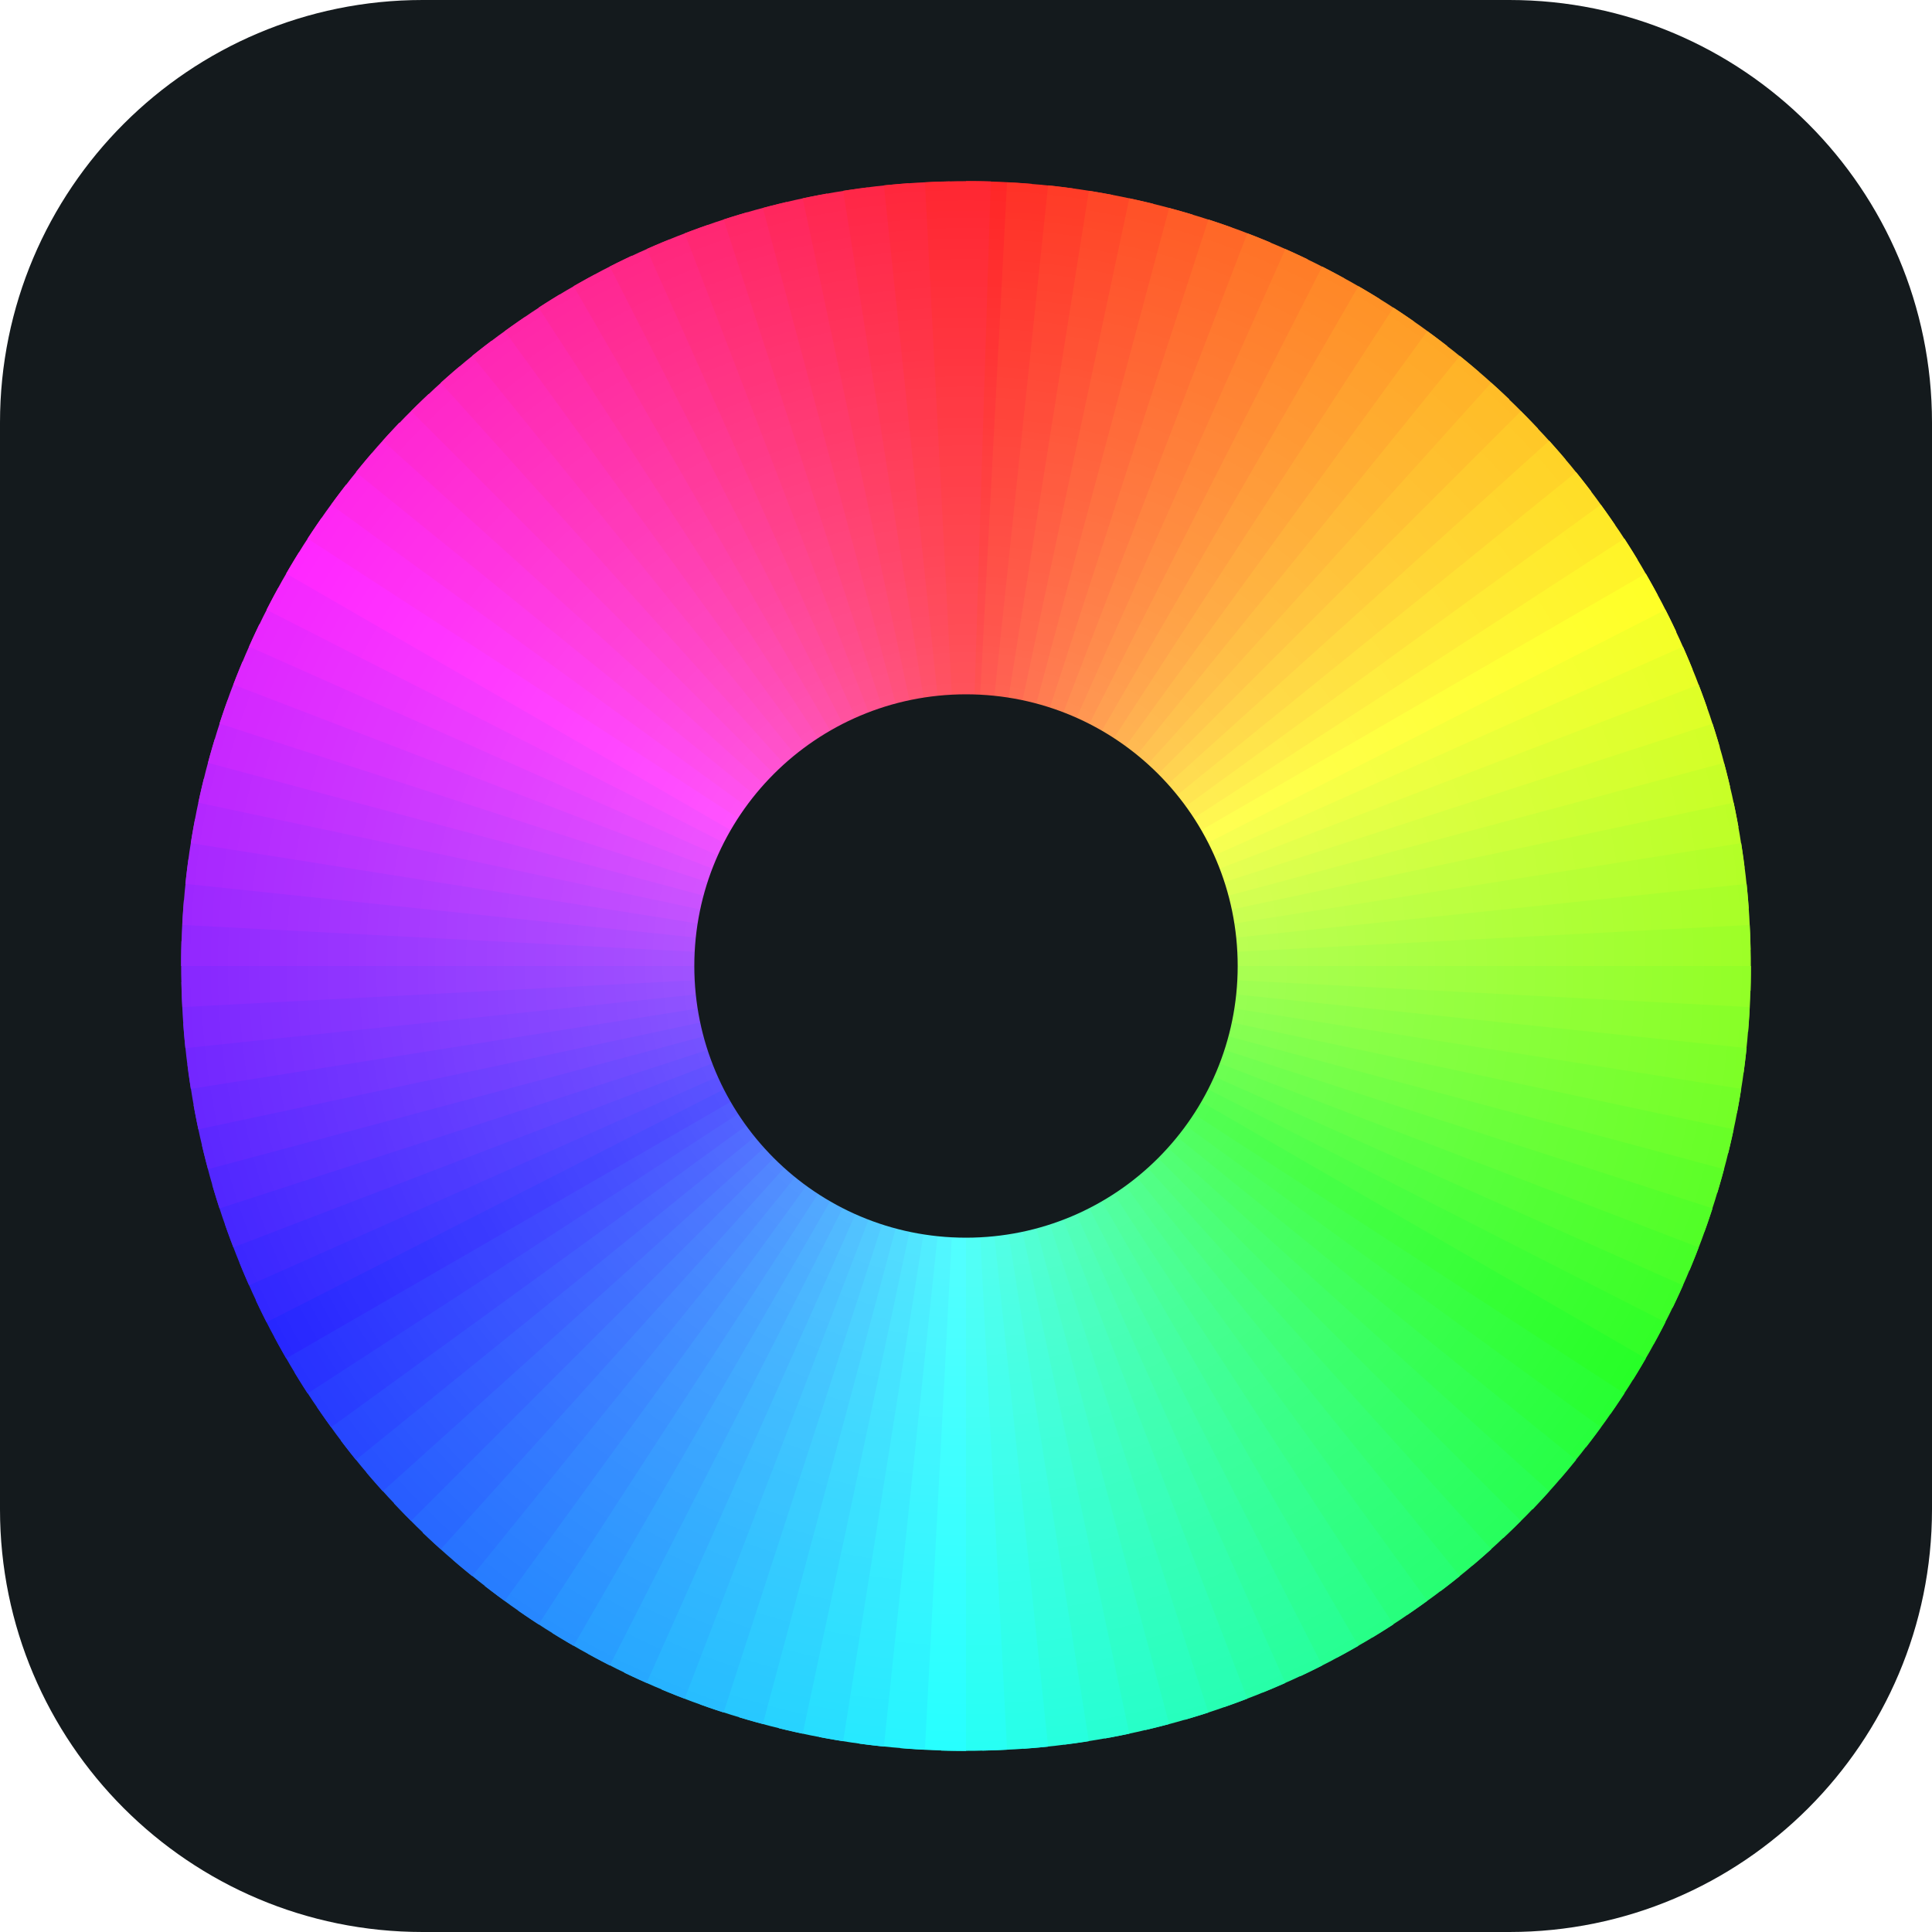
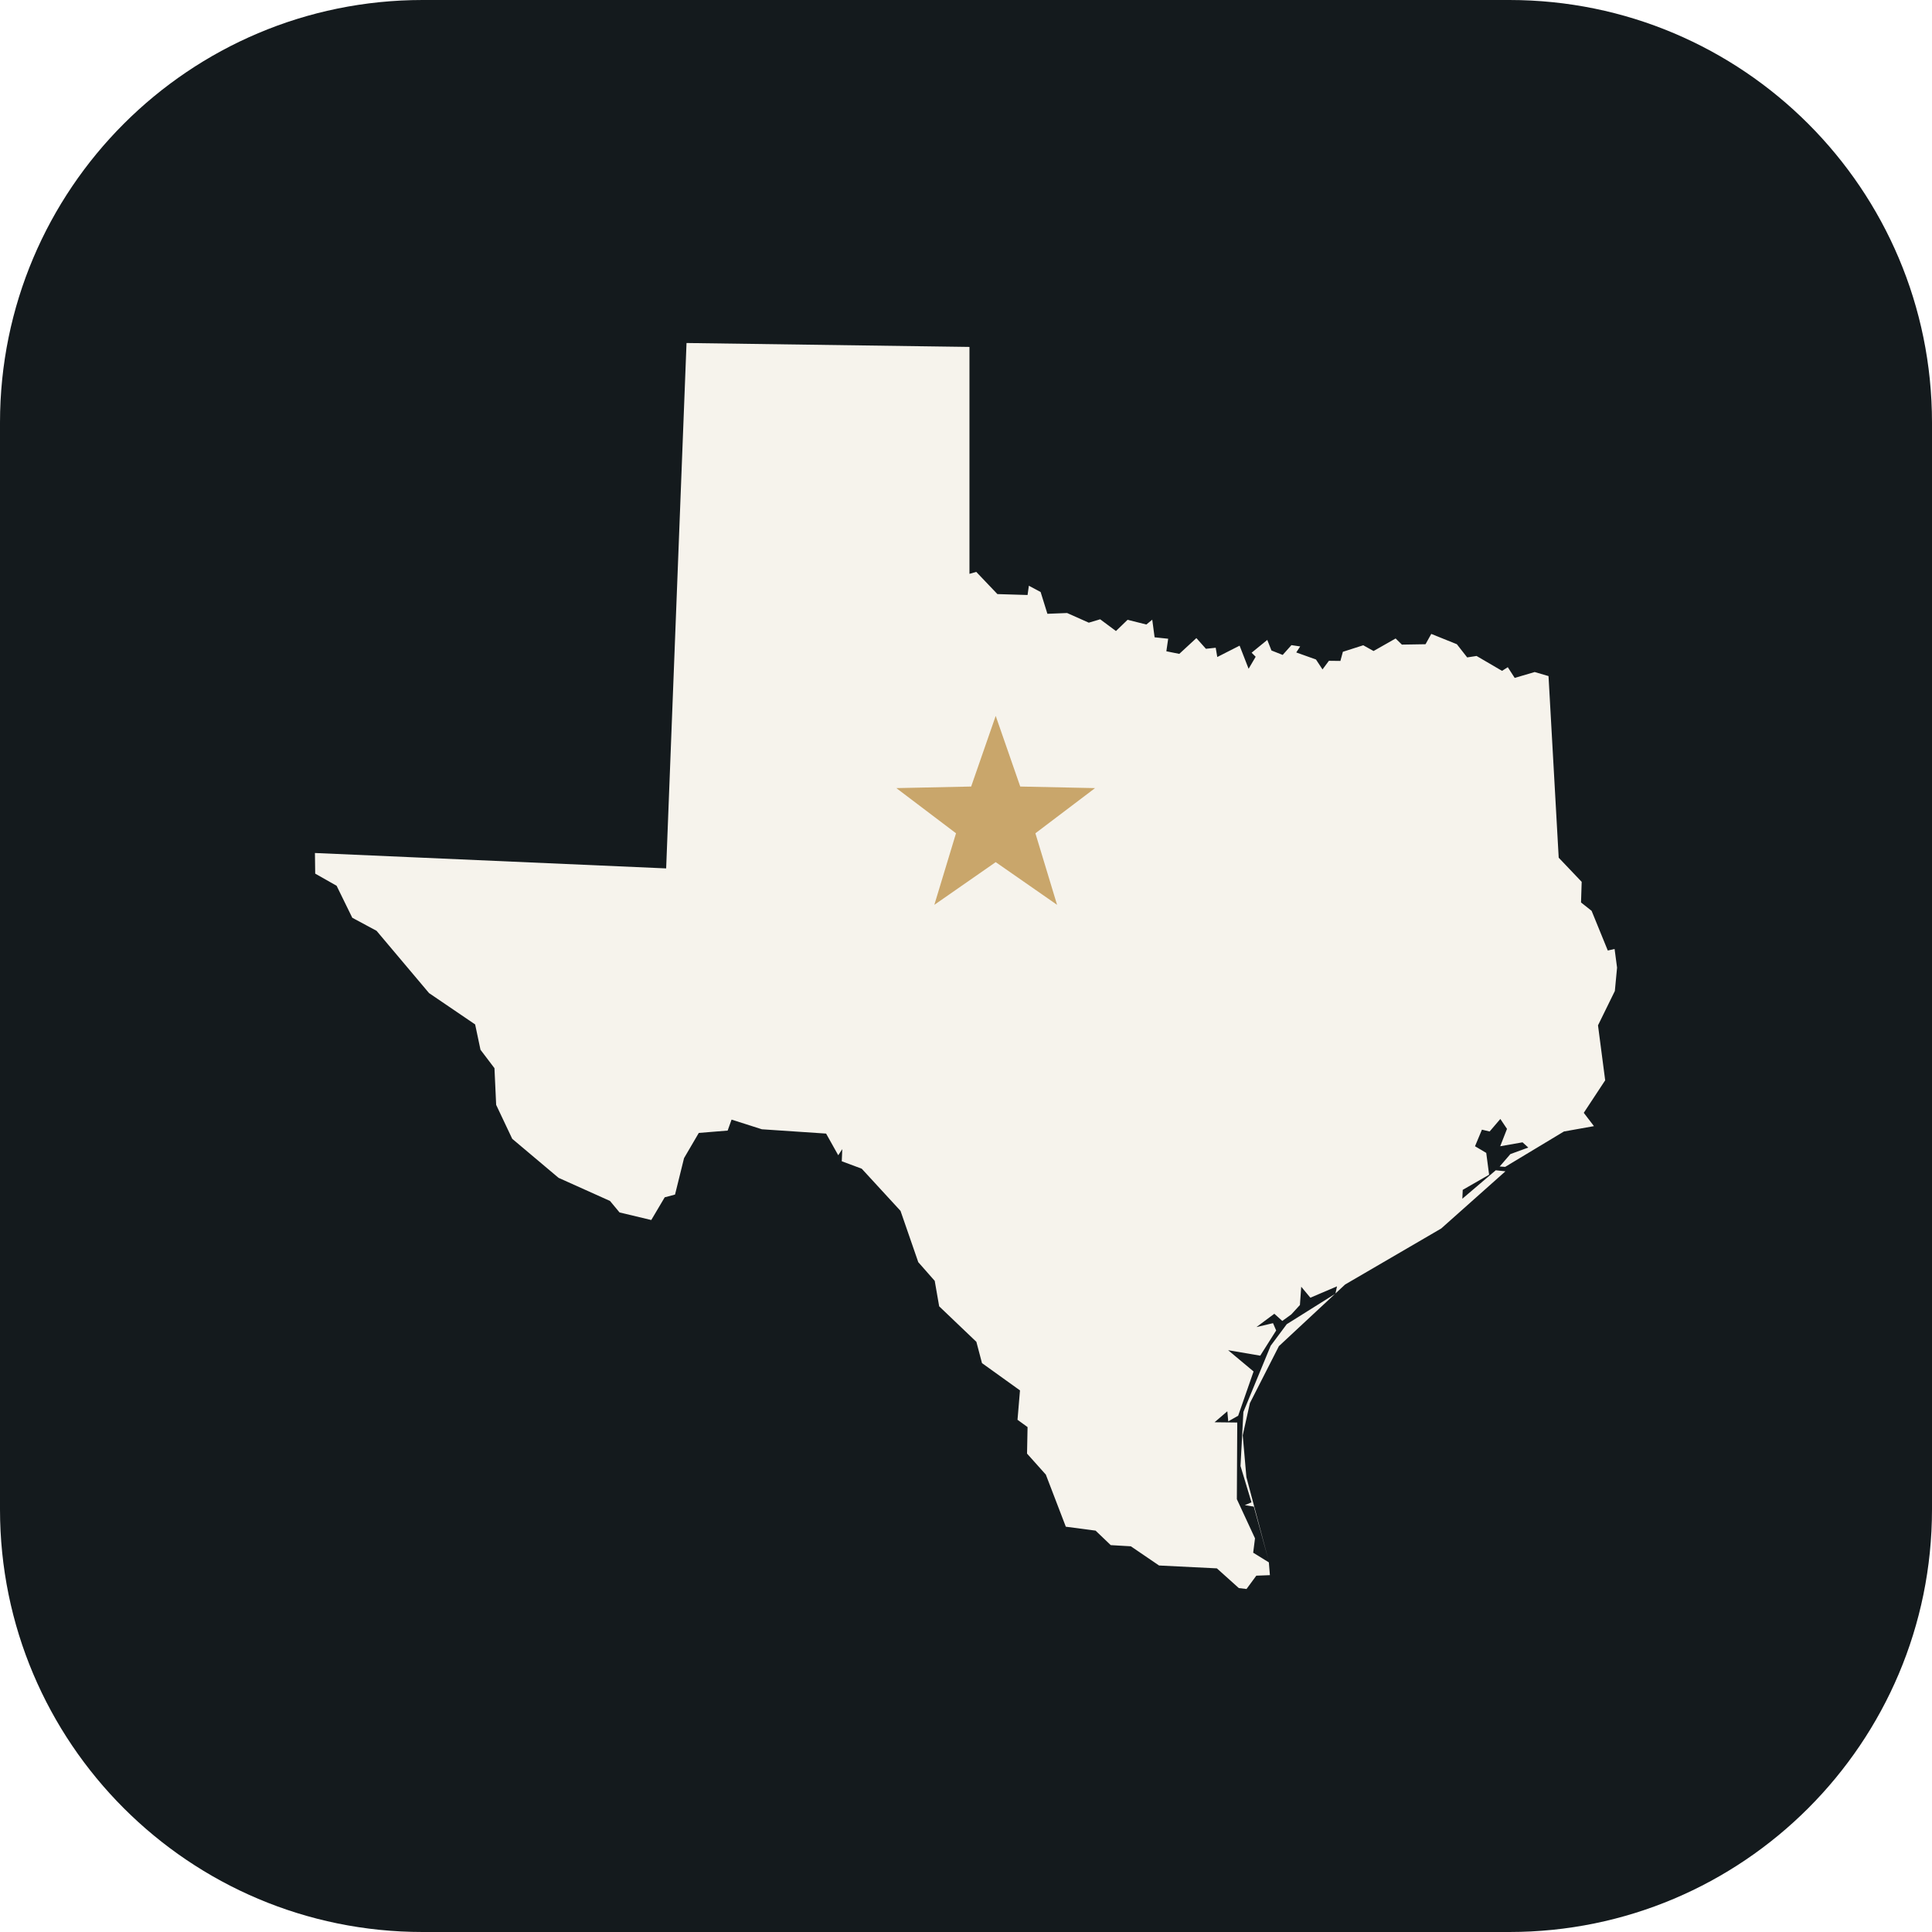
<svg xmlns="http://www.w3.org/2000/svg" viewBox="0 0 64 64">
  <rect width="64" height="64" rx="14" fill="#141A1D" />
-   <defs>
-     <radialGradient id="w">
-       <stop offset="0" stop-color="#fff" stop-opacity="0.9" />
-       <stop offset="1" stop-color="#fff" stop-opacity="0" />
-     </radialGradient>
-   </defs>
-   <path d="M32 32L32.00 6.00A26 26 0 0 1 34.18 6.09Z" fill="#ff2626" />
-   <path d="M32 32L33.36 6.04A26 26 0 0 1 35.53 6.24Z" fill="#ff3126" />
-   <path d="M32 32L34.72 6.14A26 26 0 0 1 36.87 6.46Z" fill="#ff3b26" />
-   <path d="M32 32L36.07 6.32A26 26 0 0 1 38.20 6.75Z" fill="#ff4626" />
-   <path d="M32 32L37.41 6.57A26 26 0 0 1 39.51 7.11Z" fill="#ff5126" />
-   <path d="M32 32L38.73 6.89A26 26 0 0 1 40.81 7.54Z" fill="#ff5c26" />
-   <path d="M32 32L40.03 7.27A26 26 0 0 1 42.08 8.03Z" fill="#ff6726" />
-   <path d="M32 32L41.32 7.73A26 26 0 0 1 43.32 8.59Z" fill="#ff7226" />
-   <path d="M32 32L42.58 8.25A26 26 0 0 1 44.53 9.22Z" fill="#ff7c26" />
-   <path d="M32 32L43.80 8.83A26 26 0 0 1 45.70 9.90Z" fill="#ff8726" />
-   <path d="M32 32L45.00 9.48A26 26 0 0 1 46.84 10.65Z" fill="#ff9226" />
-   <path d="M32 32L46.16 10.19A26 26 0 0 1 47.94 11.46Z" fill="#ff9d26" />
-   <path d="M32 32L47.28 10.97A26 26 0 0 1 48.99 12.32Z" fill="#ffa826" />
-   <path d="M32 32L48.36 11.79A26 26 0 0 1 50.00 13.23Z" fill="#ffb326" />
-   <path d="M32 32L49.40 12.68A26 26 0 0 1 50.95 14.20Z" fill="#ffbd26" />
-   <path d="M32 32L50.38 13.62A26 26 0 0 1 51.86 15.22Z" fill="#ffc826" />
-   <path d="M32 32L51.32 14.60A26 26 0 0 1 52.71 16.28Z" fill="#ffd326" />
-   <path d="M32 32L52.21 15.64A26 26 0 0 1 53.50 17.39Z" fill="#ffde26" />
-   <path d="M32 32L53.03 16.72A26 26 0 0 1 54.24 18.53Z" fill="#ffe926" />
-   <path d="M32 32L53.81 17.84A26 26 0 0 1 54.91 19.71Z" fill="#fff426" />
-   <path d="M32 32L54.52 19.00A26 26 0 0 1 55.53 20.93Z" fill="#ffff26" />
-   <path d="M32 32L55.17 20.20A26 26 0 0 1 56.07 22.18Z" fill="#f4ff26" />
-   <path d="M32 32L55.75 21.42A26 26 0 0 1 56.55 23.45Z" fill="#e9ff26" />
-   <path d="M32 32L56.27 22.68A26 26 0 0 1 56.97 24.75Z" fill="#deff26" />
-   <path d="M32 32L56.73 23.97A26 26 0 0 1 57.31 26.06Z" fill="#d3ff26" />
-   <path d="M32 32L57.11 25.27A26 26 0 0 1 57.59 27.40Z" fill="#c8ff26" />
-   <path d="M32 32L57.43 26.59A26 26 0 0 1 57.79 28.74Z" fill="#bdff26" />
-   <path d="M32 32L57.68 27.93A26 26 0 0 1 57.93 30.10Z" fill="#b3ff26" />
-   <path d="M32 32L57.86 29.28A26 26 0 0 1 57.99 31.46Z" fill="#a8ff26" />
-   <path d="M32 32L57.96 30.64A26 26 0 0 1 57.99 32.82Z" fill="#9dff26" />
-   <path d="M32 32L58.00 32.00A26 26 0 0 1 57.91 34.18Z" fill="#92ff26" />
-   <path d="M32 32L57.96 33.36A26 26 0 0 1 57.76 35.53Z" fill="#87ff26" />
-   <path d="M32 32L57.86 34.72A26 26 0 0 1 57.54 36.87Z" fill="#7cff26" />
-   <path d="M32 32L57.68 36.07A26 26 0 0 1 57.25 38.20Z" fill="#72ff26" />
-   <path d="M32 32L57.43 37.41A26 26 0 0 1 56.89 39.51Z" fill="#67ff26" />
-   <path d="M32 32L57.11 38.73A26 26 0 0 1 56.46 40.81Z" fill="#5cff26" />
-   <path d="M32 32L56.73 40.03A26 26 0 0 1 55.97 42.08Z" fill="#51ff26" />
-   <path d="M32 32L56.27 41.32A26 26 0 0 1 55.41 43.32Z" fill="#46ff26" />
-   <path d="M32 32L55.75 42.58A26 26 0 0 1 54.78 44.53Z" fill="#3bff26" />
-   <path d="M32 32L55.17 43.80A26 26 0 0 1 54.10 45.70Z" fill="#31ff26" />
-   <path d="M32 32L54.52 45.00A26 26 0 0 1 53.35 46.84Z" fill="#26ff26" />
-   <path d="M32 32L53.81 46.16A26 26 0 0 1 52.54 47.94Z" fill="#26ff31" />
-   <path d="M32 32L53.03 47.28A26 26 0 0 1 51.68 48.99Z" fill="#26ff3b" />
-   <path d="M32 32L52.21 48.36A26 26 0 0 1 50.77 50.00Z" fill="#26ff46" />
-   <path d="M32 32L51.32 49.40A26 26 0 0 1 49.80 50.95Z" fill="#26ff51" />
-   <path d="M32 32L50.38 50.38A26 26 0 0 1 48.78 51.86Z" fill="#26ff5c" />
-   <path d="M32 32L49.40 51.32A26 26 0 0 1 47.72 52.71Z" fill="#26ff67" />
-   <path d="M32 32L48.36 52.21A26 26 0 0 1 46.61 53.50Z" fill="#26ff72" />
-   <path d="M32 32L47.28 53.03A26 26 0 0 1 45.47 54.24Z" fill="#26ff7c" />
-   <path d="M32 32L46.16 53.81A26 26 0 0 1 44.29 54.91Z" fill="#26ff87" />
-   <path d="M32 32L45.00 54.52A26 26 0 0 1 43.07 55.53Z" fill="#26ff92" />
-   <path d="M32 32L43.80 55.17A26 26 0 0 1 41.82 56.07Z" fill="#26ff9d" />
-   <path d="M32 32L42.58 55.75A26 26 0 0 1 40.55 56.55Z" fill="#26ffa8" />
-   <path d="M32 32L41.32 56.27A26 26 0 0 1 39.25 56.97Z" fill="#26ffb3" />
-   <path d="M32 32L40.03 56.73A26 26 0 0 1 37.94 57.31Z" fill="#26ffbd" />
-   <path d="M32 32L38.73 57.11A26 26 0 0 1 36.60 57.59Z" fill="#26ffc8" />
-   <path d="M32 32L37.41 57.43A26 26 0 0 1 35.26 57.79Z" fill="#26ffd3" />
-   <path d="M32 32L36.07 57.68A26 26 0 0 1 33.90 57.93Z" fill="#26ffde" />
-   <path d="M32 32L34.72 57.86A26 26 0 0 1 32.54 57.99Z" fill="#26ffe9" />
-   <path d="M32 32L33.36 57.96A26 26 0 0 1 31.18 57.99Z" fill="#26fff4" />
-   <path d="M32 32L32.00 58.00A26 26 0 0 1 29.82 57.91Z" fill="#26ffff" />
-   <path d="M32 32L30.64 57.96A26 26 0 0 1 28.47 57.76Z" fill="#26f4ff" />
-   <path d="M32 32L29.28 57.86A26 26 0 0 1 27.13 57.54Z" fill="#26e9ff" />
-   <path d="M32 32L27.93 57.68A26 26 0 0 1 25.80 57.25Z" fill="#26deff" />
-   <path d="M32 32L26.59 57.43A26 26 0 0 1 24.49 56.89Z" fill="#26d3ff" />
-   <path d="M32 32L25.27 57.11A26 26 0 0 1 23.19 56.46Z" fill="#26c8ff" />
-   <path d="M32 32L23.97 56.73A26 26 0 0 1 21.92 55.97Z" fill="#26bdff" />
-   <path d="M32 32L22.68 56.27A26 26 0 0 1 20.68 55.41Z" fill="#26b3ff" />
-   <path d="M32 32L21.42 55.75A26 26 0 0 1 19.47 54.78Z" fill="#26a8ff" />
-   <path d="M32 32L20.20 55.17A26 26 0 0 1 18.30 54.10Z" fill="#269dff" />
-   <path d="M32 32L19.00 54.52A26 26 0 0 1 17.16 53.35Z" fill="#2692ff" />
-   <path d="M32 32L17.84 53.81A26 26 0 0 1 16.06 52.54Z" fill="#2687ff" />
-   <path d="M32 32L16.72 53.03A26 26 0 0 1 15.01 51.68Z" fill="#267cff" />
-   <path d="M32 32L15.64 52.21A26 26 0 0 1 14.00 50.77Z" fill="#2672ff" />
-   <path d="M32 32L14.60 51.32A26 26 0 0 1 13.05 49.80Z" fill="#2667ff" />
-   <path d="M32 32L13.62 50.38A26 26 0 0 1 12.14 48.78Z" fill="#265cff" />
-   <path d="M32 32L12.68 49.40A26 26 0 0 1 11.29 47.72Z" fill="#2651ff" />
-   <path d="M32 32L11.79 48.36A26 26 0 0 1 10.50 46.61Z" fill="#2646ff" />
-   <path d="M32 32L10.97 47.28A26 26 0 0 1 9.76 45.47Z" fill="#263bff" />
-   <path d="M32 32L10.19 46.16A26 26 0 0 1 9.09 44.29Z" fill="#2631ff" />
-   <path d="M32 32L9.48 45.00A26 26 0 0 1 8.47 43.07Z" fill="#2626ff" />
-   <path d="M32 32L8.83 43.80A26 26 0 0 1 7.93 41.82Z" fill="#3126ff" />
-   <path d="M32 32L8.25 42.58A26 26 0 0 1 7.45 40.55Z" fill="#3b26ff" />
-   <path d="M32 32L7.73 41.32A26 26 0 0 1 7.03 39.25Z" fill="#4626ff" />
-   <path d="M32 32L7.27 40.03A26 26 0 0 1 6.69 37.94Z" fill="#5126ff" />
-   <path d="M32 32L6.89 38.73A26 26 0 0 1 6.41 36.60Z" fill="#5c26ff" />
-   <path d="M32 32L6.57 37.41A26 26 0 0 1 6.21 35.26Z" fill="#6726ff" />
-   <path d="M32 32L6.32 36.07A26 26 0 0 1 6.07 33.90Z" fill="#7226ff" />
-   <path d="M32 32L6.14 34.72A26 26 0 0 1 6.01 32.54Z" fill="#7c26ff" />
-   <path d="M32 32L6.04 33.36A26 26 0 0 1 6.01 31.18Z" fill="#8726ff" />
-   <path d="M32 32L6.00 32.00A26 26 0 0 1 6.09 29.82Z" fill="#9226ff" />
-   <path d="M32 32L6.04 30.64A26 26 0 0 1 6.24 28.47Z" fill="#9d26ff" />
-   <path d="M32 32L6.14 29.28A26 26 0 0 1 6.46 27.13Z" fill="#a826ff" />
-   <path d="M32 32L6.32 27.93A26 26 0 0 1 6.75 25.80Z" fill="#b326ff" />
-   <path d="M32 32L6.57 26.59A26 26 0 0 1 7.11 24.49Z" fill="#bd26ff" />
-   <path d="M32 32L6.89 25.27A26 26 0 0 1 7.54 23.19Z" fill="#c826ff" />
-   <path d="M32 32L7.27 23.97A26 26 0 0 1 8.03 21.92Z" fill="#d326ff" />
-   <path d="M32 32L7.73 22.68A26 26 0 0 1 8.59 20.68Z" fill="#de26ff" />
-   <path d="M32 32L8.25 21.42A26 26 0 0 1 9.22 19.47Z" fill="#e926ff" />
-   <path d="M32 32L8.83 20.20A26 26 0 0 1 9.90 18.30Z" fill="#f426ff" />
-   <path d="M32 32L9.48 19.00A26 26 0 0 1 10.65 17.16Z" fill="#ff26ff" />
-   <path d="M32 32L10.19 17.84A26 26 0 0 1 11.46 16.06Z" fill="#ff26f4" />
-   <path d="M32 32L10.97 16.72A26 26 0 0 1 12.32 15.01Z" fill="#ff26e9" />
-   <path d="M32 32L11.79 15.64A26 26 0 0 1 13.23 14.00Z" fill="#ff26de" />
-   <path d="M32 32L12.68 14.60A26 26 0 0 1 14.20 13.05Z" fill="#ff26d3" />
-   <path d="M32 32L13.62 13.62A26 26 0 0 1 15.22 12.14Z" fill="#ff26c8" />
-   <path d="M32 32L14.60 12.68A26 26 0 0 1 16.28 11.29Z" fill="#ff26bd" />
-   <path d="M32 32L15.64 11.79A26 26 0 0 1 17.39 10.50Z" fill="#ff26b3" />
-   <path d="M32 32L16.72 10.97A26 26 0 0 1 18.53 9.76Z" fill="#ff26a8" />
-   <path d="M32 32L17.84 10.19A26 26 0 0 1 19.71 9.09Z" fill="#ff269d" />
-   <path d="M32 32L19.00 9.48A26 26 0 0 1 20.93 8.47Z" fill="#ff2692" />
-   <path d="M32 32L20.20 8.83A26 26 0 0 1 22.18 7.93Z" fill="#ff2687" />
-   <path d="M32 32L21.42 8.25A26 26 0 0 1 23.45 7.45Z" fill="#ff267c" />
-   <path d="M32 32L22.68 7.73A26 26 0 0 1 24.75 7.03Z" fill="#ff2672" />
-   <path d="M32 32L23.97 7.27A26 26 0 0 1 26.06 6.69Z" fill="#ff2667" />
-   <path d="M32 32L25.27 6.89A26 26 0 0 1 27.40 6.41Z" fill="#ff265c" />
-   <path d="M32 32L26.59 6.57A26 26 0 0 1 28.74 6.21Z" fill="#ff2651" />
-   <path d="M32 32L27.93 6.32A26 26 0 0 1 30.10 6.07Z" fill="#ff2646" />
-   <path d="M32 32L29.28 6.14A26 26 0 0 1 31.46 6.01Z" fill="#ff263b" />
-   <path d="M32 32L30.64 6.04A26 26 0 0 1 32.82 6.01Z" fill="#ff2631" />
-   <circle cx="32" cy="32" r="26" fill="url(#w)" opacity="0.35" />
-   <circle cx="32" cy="32" r="9" fill="#141A1D" />
+   <svg x="10.00" y="10.93" width="44" height="42.14" viewBox="-0.73 1.29 101.73 97.43">
+     <path d="M28.73 2.29 L50.40 2.59 L50.40 19.97 L50.92 19.82 L52.54 21.52 L54.85 21.59 L54.95 20.88 L55.85 21.36 L56.37 23.03 L57.88 22.97 L59.54 23.71 L60.41 23.45 L61.62 24.35 L62.51 23.49 L63.95 23.85 L64.40 23.48 L64.58 24.83 L65.62 24.94 L65.48 25.90 L66.47 26.10 L67.78 24.89 L68.51 25.71 L69.26 25.63 L69.38 26.34 L71.09 25.47 L71.78 27.24 L72.32 26.32 L72.01 26.01 L73.21 25.03 L73.53 25.84 L74.39 26.18 L75.06 25.43 L75.73 25.53 L75.43 25.99 L76.94 26.53 L77.44 27.29 L77.93 26.63 L78.81 26.64 L79.00 25.94 L80.56 25.44 L81.35 25.88 L83.04 24.92 L83.52 25.39 L85.33 25.36 L85.77 24.57 L87.73 25.36 L88.52 26.37 L89.24 26.26 L91.19 27.40 L91.63 27.12 L92.16 27.94 L93.69 27.49 L94.75 27.80 L95.53 41.71 L97.29 43.56 L97.24 45.14 L98.05 45.78 L99.29 48.82 L99.81 48.70 L100.00 50.13 L99.83 51.92 L98.54 54.55 L99.09 58.76 L97.45 61.25 L98.23 62.27 L95.93 62.68 L91.43 65.39 L91.01 65.36 L91.83 64.41 L93.20 63.91 L92.76 63.51 L91.05 63.81 L91.57 62.48 L91.06 61.72 L90.24 62.68 L89.65 62.54 L89.12 63.81 L89.98 64.32 L90.20 65.99 L88.18 67.15 L88.15 67.83 L90.71 65.65 L91.45 65.73 L86.53 70.11 L79.17 74.40 L74.10 79.12 L71.88 83.48 L71.33 85.95 L71.61 89.15 L73.30 95.50 L72.18 91.41 L71.49 91.30 L72.00 91.08 L71.16 88.30 L71.38 84.16 L73.47 79.09 L74.70 77.44 L78.43 75.10 L78.55 74.54 L76.51 75.41 L75.81 74.57 L75.71 75.97 L75.05 76.69 L74.36 77.19 L73.75 76.64 L72.38 77.66 L73.65 77.36 L73.89 77.92 L72.67 79.85 L70.21 79.43 L72.16 81.06 L70.98 84.45 L70.22 84.88 L70.15 84.11 L69.17 84.95 L70.91 84.97 L70.88 90.84 L72.27 93.84 L72.13 94.94 L73.33 95.68 L73.41 96.66 L72.37 96.70 L71.62 97.72 L71.03 97.65 L69.35 96.14 L64.92 95.92 L62.76 94.45 L61.22 94.36 L60.06 93.25 L57.78 92.95 L56.25 88.96 L54.81 87.35 L54.85 85.32 L54.08 84.76 L54.27 82.51 L51.36 80.42 L50.93 78.79 L48.08 76.07 L47.74 74.12 L46.48 72.69 L45.12 68.76 L42.15 65.53 L40.62 64.96 L40.66 64.03 L40.35 64.50 L39.42 62.84 L34.50 62.51 L32.18 61.77 L31.88 62.61 L29.67 62.79 L28.54 64.72 L27.85 67.51 L27.06 67.72 L26.03 69.46 L23.60 68.88 L22.87 68.00 L18.93 66.23 L15.38 63.24 L14.15 60.64 L14.02 57.83 L12.95 56.42 L12.54 54.48 L9.01 52.08 L4.99 47.31 L3.13 46.31 L1.93 43.86 L0.29 42.93 L0.27 41.35 L27.17 42.53 L28.73 2.29 Z" fill="#F6F3EC" />
+     <path d="M52.41 30.85 L54.29 36.26 L60.02 36.38 L55.45 39.84 L57.11 45.32 L52.41 42.05 L47.71 45.32 L49.37 39.84 L44.80 36.38 L50.53 36.26 Z" fill="#C9A66B" />
+   </svg>
</svg>
